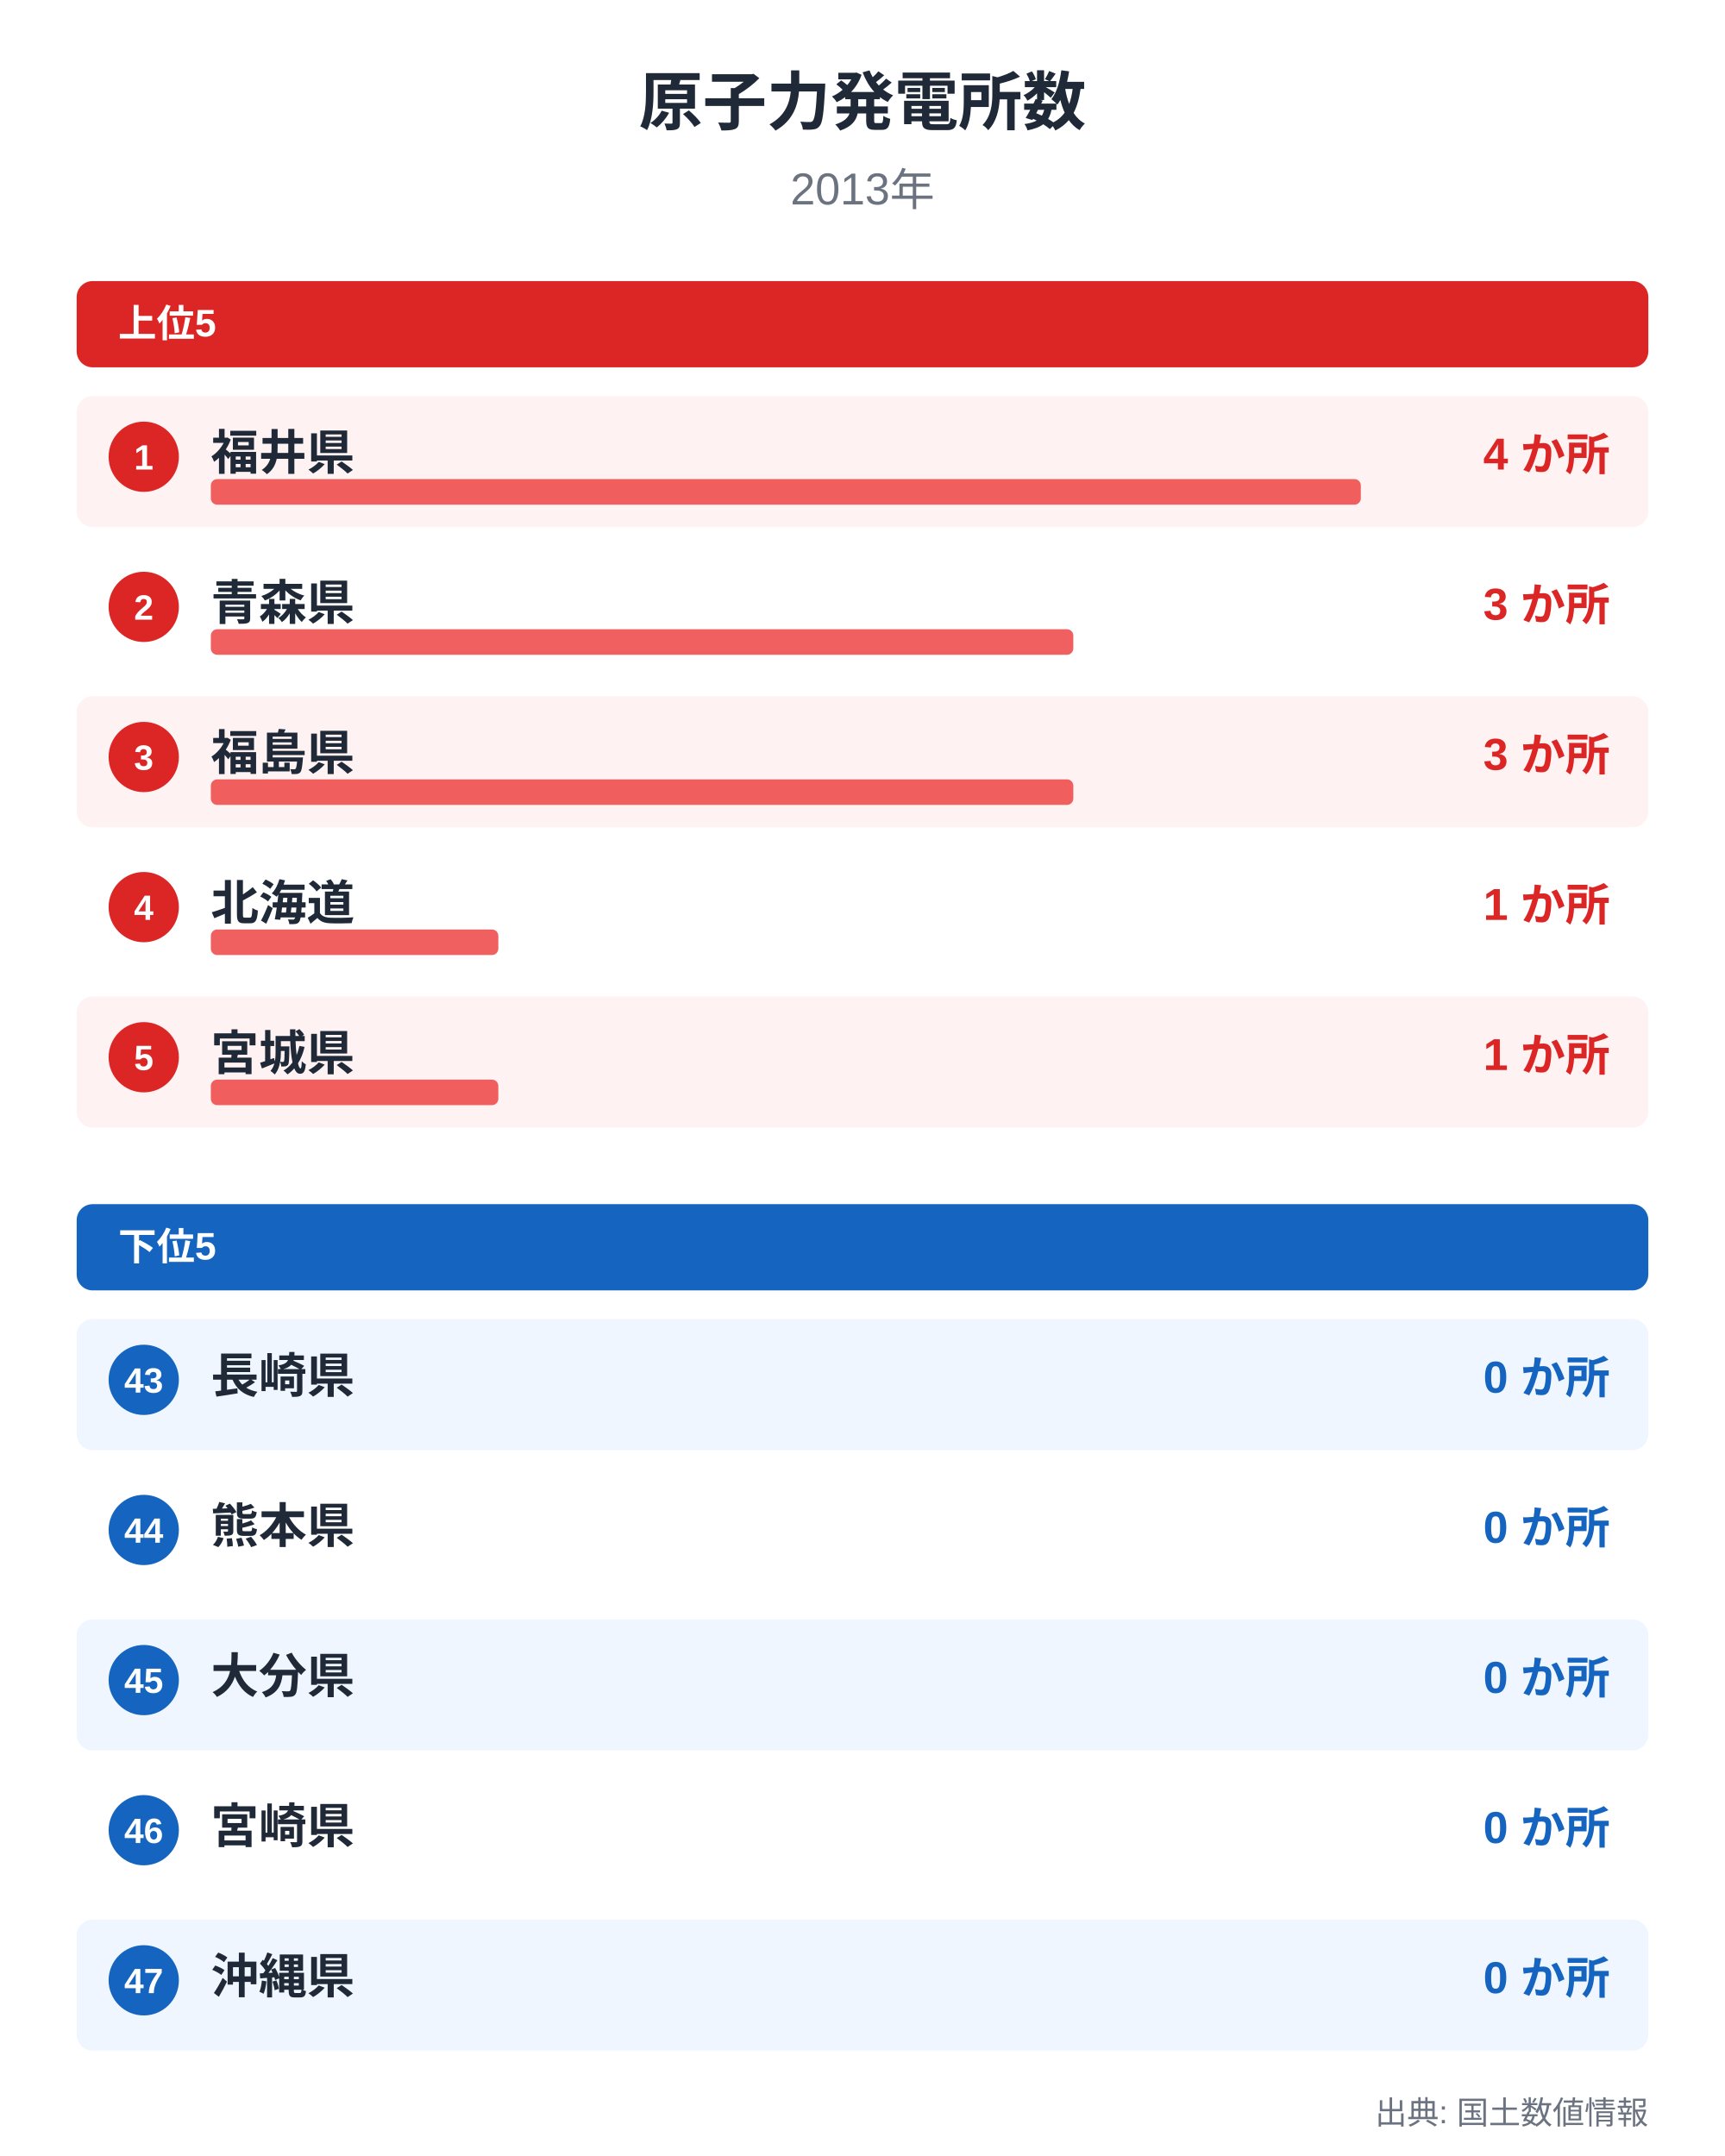
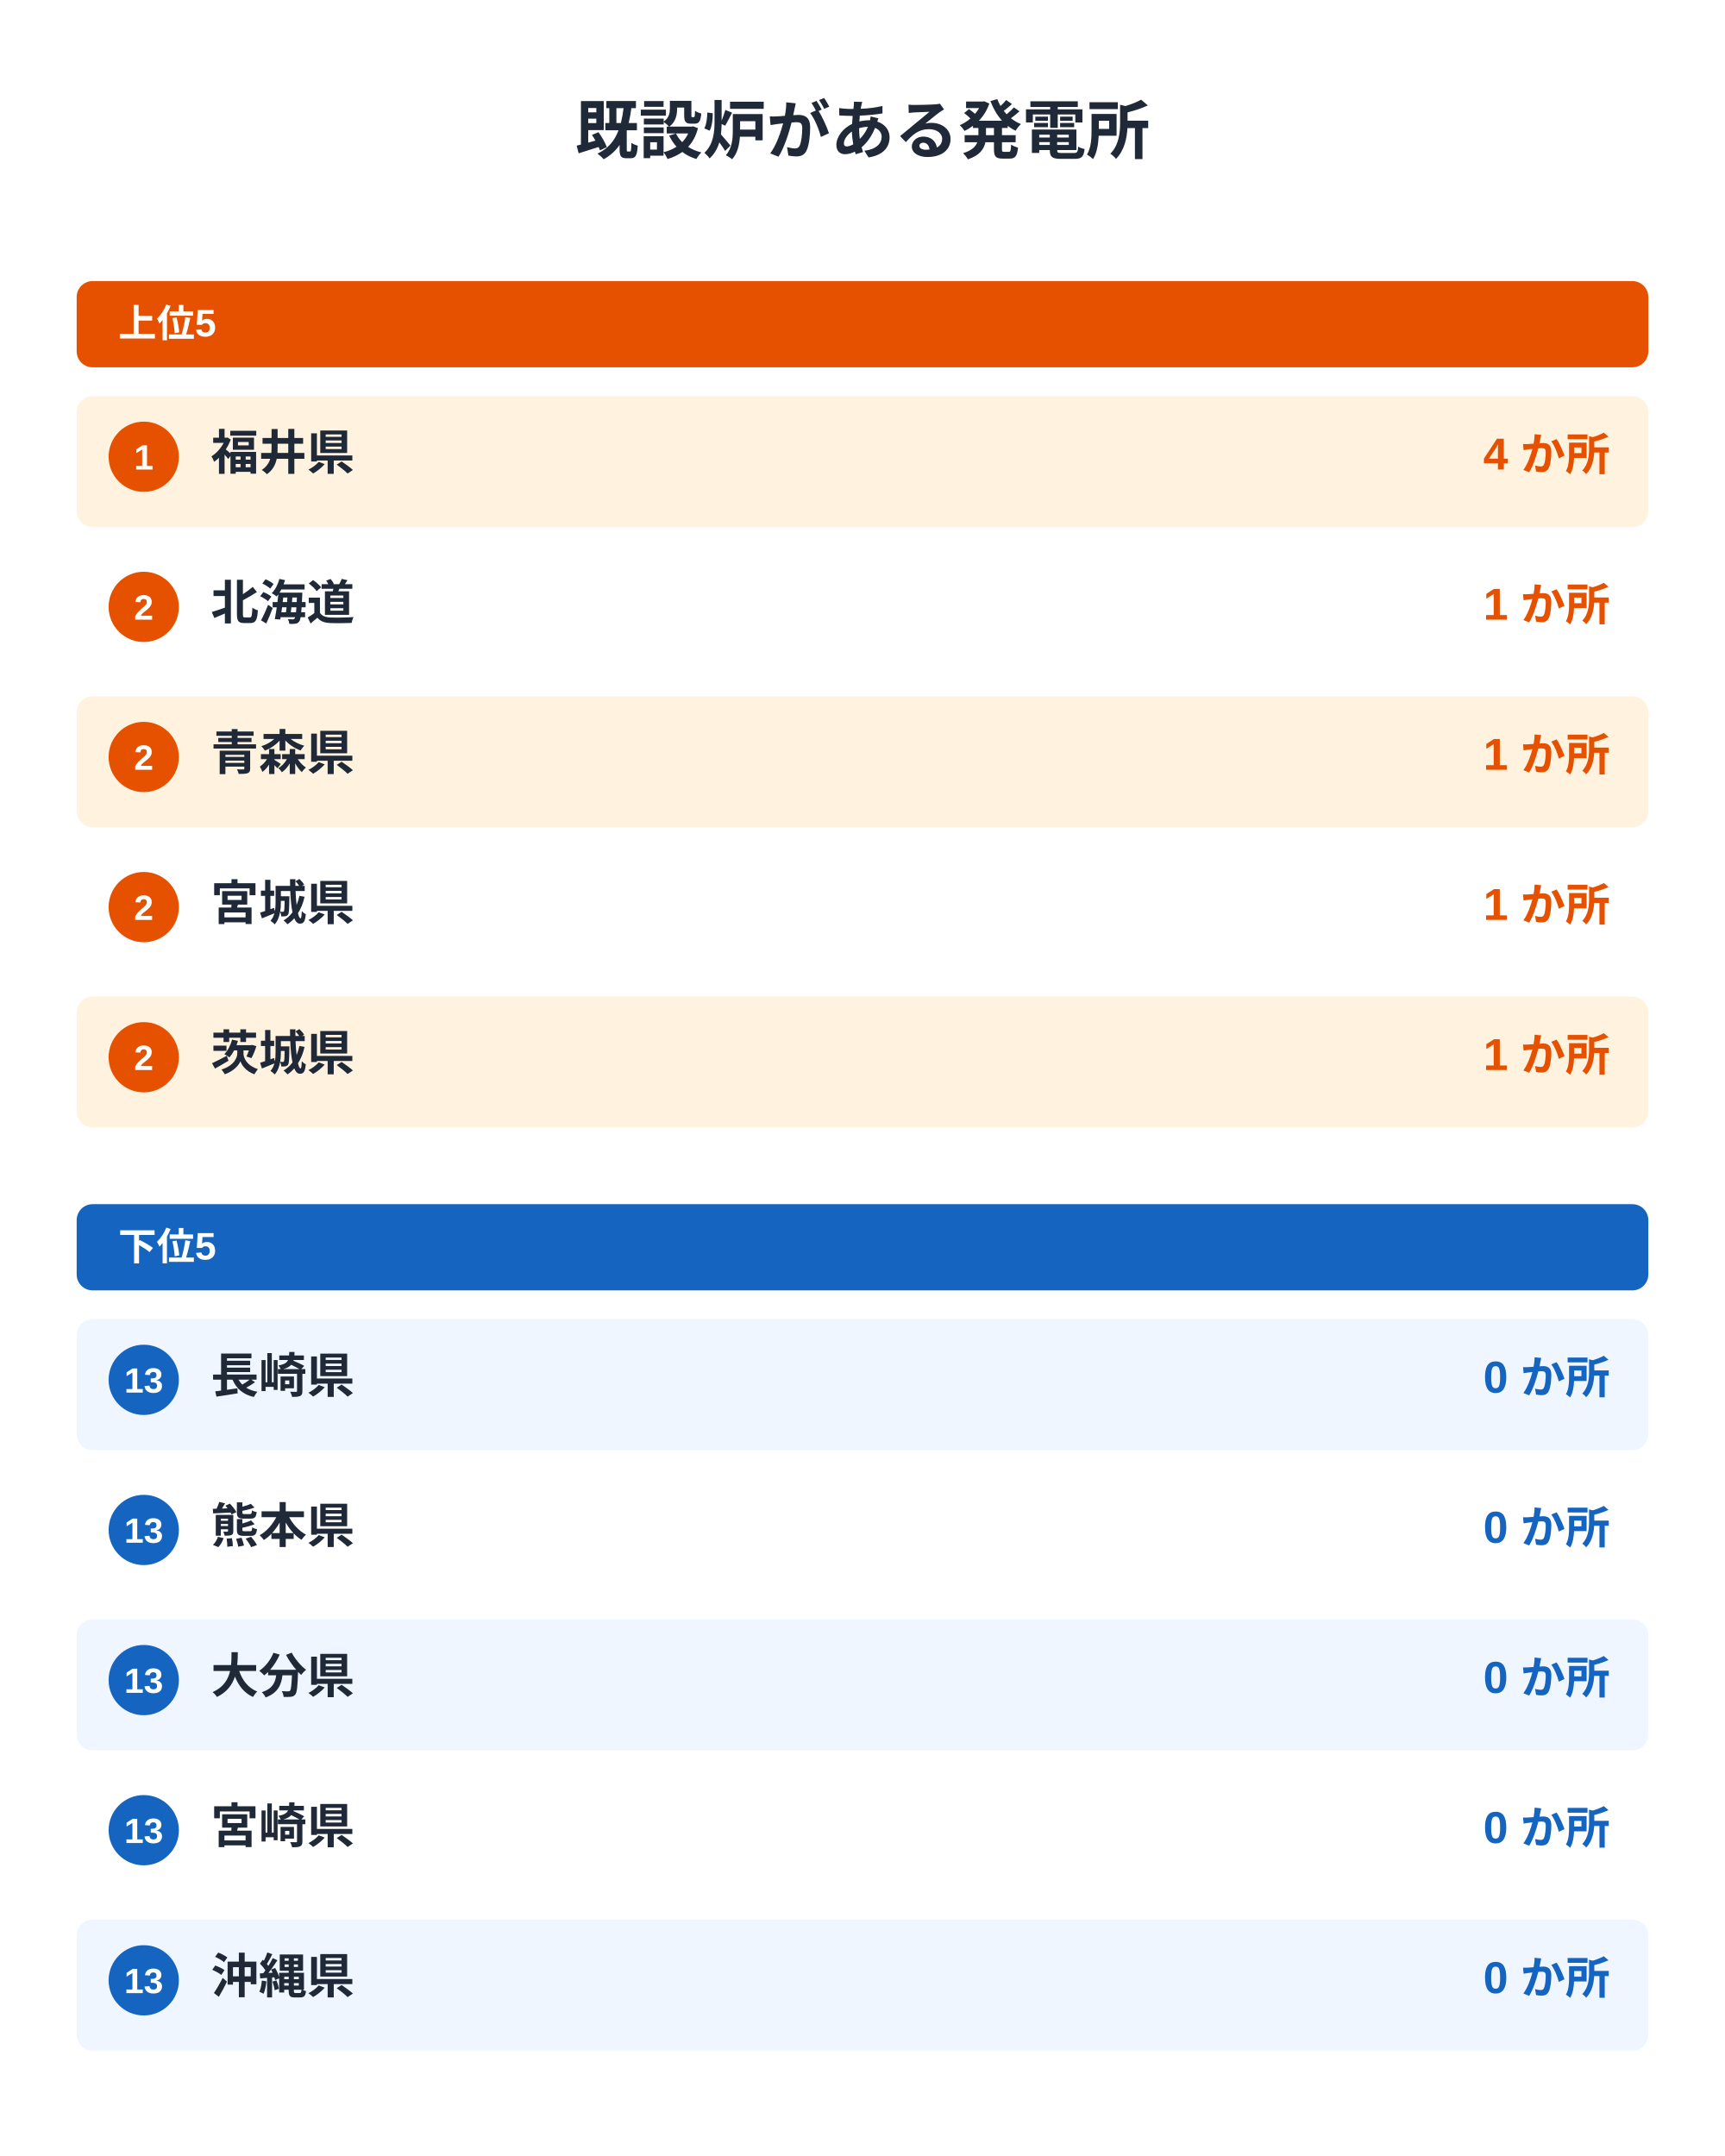
- <svg xmlns="http://www.w3.org/2000/svg" width="1080" height="1350" viewBox="0 0 1080 1350" font-family="'Helvetica Neue', Arial, 'Hiragino Kaku Gothic ProN', sans-serif" role="img" aria-label="原子力発電所数">
+ <svg xmlns="http://www.w3.org/2000/svg" width="1080" height="1350" viewBox="0 0 1080 1350" font-family="'Helvetica Neue', Arial, 'Hiragino Kaku Gothic ProN', sans-serif" role="img" aria-label="既設炉がある発電所">
  <style>
    .svg-bg{fill:#ffffff}
    .svg-plot{fill:#f9fafb}
    .svg-plot-border{stroke:#d1d5db}
    .svg-title{fill:#1f2937}
    .svg-axis{fill:#374151}
    .svg-tick{fill:#6b7280}
    .svg-grid{stroke:#e5e7eb}
    @media (prefers-color-scheme:dark){
    .svg-bg{fill:#0f172a}
    .svg-plot{fill:#1e293b}
    .svg-plot-border{stroke:#334155}
    .svg-title{fill:#e2e8f0}
    .svg-axis{fill:#cbd5e1}
    .svg-tick{fill:#94a3b8}
    .svg-grid{stroke:#334155}
    }
  </style>
  <rect width="1080" height="1350" class="svg-bg" />
-   <text x="540" y="78" text-anchor="middle" font-size="40" font-weight="bold" class="svg-title">原子力発電所数</text>
-   <text x="540" y="128" text-anchor="middle" font-size="28" class="svg-tick">2013年</text>
-   <rect x="48" y="176" width="984" height="54" rx="10" fill="#dc2626" />
+   <text x="540" y="96" text-anchor="middle" font-size="40" font-weight="bold" class="svg-title">既設炉がある発電所</text>
+   <rect x="48" y="176" width="984" height="54" rx="10" fill="#e65100" />
  <text x="74" y="211" font-size="24" font-weight="bold" fill="#ffffff">上位5</text>
-   <rect x="48" y="248" width="984" height="82" rx="10" fill="#fef2f2" />
-   <circle cx="90" cy="286" r="22" fill="#dc2626" />
+   <rect x="48" y="248" width="984" height="82" rx="10" fill="#fff3e0" />
+   <circle cx="90" cy="286" r="22" fill="#e65100" />
  <text x="90" y="294" text-anchor="middle" font-size="22" font-weight="bold" fill="#ffffff">1</text>
  <text x="132" y="294" font-size="30" font-weight="bold" fill="#1f2937">福井県</text>
-   <text x="1008" y="294" text-anchor="end" font-size="28" font-weight="700" fill="#dc2626">4 か所</text>
-   <rect x="132" y="300" width="720" height="16" rx="4" fill="#ef4444" opacity="0.85" />
+   <text x="1008" y="294" text-anchor="end" font-size="28" font-weight="700" fill="#e65100">4 か所</text>
  <rect x="48" y="342" width="984" height="82" rx="10" fill="#ffffff" />
-   <circle cx="90" cy="380" r="22" fill="#dc2626" />
+   <circle cx="90" cy="380" r="22" fill="#e65100" />
  <text x="90" y="388" text-anchor="middle" font-size="22" font-weight="bold" fill="#ffffff">2</text>
-   <text x="132" y="388" font-size="30" font-weight="bold" fill="#1f2937">青森県</text>
-   <text x="1008" y="388" text-anchor="end" font-size="28" font-weight="700" fill="#dc2626">3 か所</text>
-   <rect x="132" y="394" width="540" height="16" rx="4" fill="#ef4444" opacity="0.85" />
-   <rect x="48" y="436" width="984" height="82" rx="10" fill="#fef2f2" />
-   <circle cx="90" cy="474" r="22" fill="#dc2626" />
-   <text x="90" y="482" text-anchor="middle" font-size="22" font-weight="bold" fill="#ffffff">3</text>
-   <text x="132" y="482" font-size="30" font-weight="bold" fill="#1f2937">福島県</text>
-   <text x="1008" y="482" text-anchor="end" font-size="28" font-weight="700" fill="#dc2626">3 か所</text>
-   <rect x="132" y="488" width="540" height="16" rx="4" fill="#ef4444" opacity="0.85" />
+   <text x="132" y="388" font-size="30" font-weight="bold" fill="#1f2937">北海道</text>
+   <text x="1008" y="388" text-anchor="end" font-size="28" font-weight="700" fill="#e65100">1 か所</text>
+   <rect x="48" y="436" width="984" height="82" rx="10" fill="#fff3e0" />
+   <circle cx="90" cy="474" r="22" fill="#e65100" />
+   <text x="90" y="482" text-anchor="middle" font-size="22" font-weight="bold" fill="#ffffff">2</text>
+   <text x="132" y="482" font-size="30" font-weight="bold" fill="#1f2937">青森県</text>
+   <text x="1008" y="482" text-anchor="end" font-size="28" font-weight="700" fill="#e65100">1 か所</text>
  <rect x="48" y="530" width="984" height="82" rx="10" fill="#ffffff" />
-   <circle cx="90" cy="568" r="22" fill="#dc2626" />
-   <text x="90" y="576" text-anchor="middle" font-size="22" font-weight="bold" fill="#ffffff">4</text>
-   <text x="132" y="576" font-size="30" font-weight="bold" fill="#1f2937">北海道</text>
-   <text x="1008" y="576" text-anchor="end" font-size="28" font-weight="700" fill="#dc2626">1 か所</text>
-   <rect x="132" y="582" width="180" height="16" rx="4" fill="#ef4444" opacity="0.85" />
-   <rect x="48" y="624" width="984" height="82" rx="10" fill="#fef2f2" />
-   <circle cx="90" cy="662" r="22" fill="#dc2626" />
-   <text x="90" y="670" text-anchor="middle" font-size="22" font-weight="bold" fill="#ffffff">5</text>
-   <text x="132" y="670" font-size="30" font-weight="bold" fill="#1f2937">宮城県</text>
-   <text x="1008" y="670" text-anchor="end" font-size="28" font-weight="700" fill="#dc2626">1 か所</text>
-   <rect x="132" y="676" width="180" height="16" rx="4" fill="#ef4444" opacity="0.85" />
+   <circle cx="90" cy="568" r="22" fill="#e65100" />
+   <text x="90" y="576" text-anchor="middle" font-size="22" font-weight="bold" fill="#ffffff">2</text>
+   <text x="132" y="576" font-size="30" font-weight="bold" fill="#1f2937">宮城県</text>
+   <text x="1008" y="576" text-anchor="end" font-size="28" font-weight="700" fill="#e65100">1 か所</text>
+   <rect x="48" y="624" width="984" height="82" rx="10" fill="#fff3e0" />
+   <circle cx="90" cy="662" r="22" fill="#e65100" />
+   <text x="90" y="670" text-anchor="middle" font-size="22" font-weight="bold" fill="#ffffff">2</text>
+   <text x="132" y="670" font-size="30" font-weight="bold" fill="#1f2937">茨城県</text>
+   <text x="1008" y="670" text-anchor="end" font-size="28" font-weight="700" fill="#e65100">1 か所</text>
  <rect x="48" y="754" width="984" height="54" rx="10" fill="#1565c0" />
  <text x="74" y="789" font-size="24" font-weight="bold" fill="#ffffff">下位5</text>
  <rect x="48" y="826" width="984" height="82" rx="10" fill="#eff6ff" />
  <circle cx="90" cy="864" r="22" fill="#1565c0" />
-   <text x="90" y="872" text-anchor="middle" font-size="22" font-weight="bold" fill="#ffffff">43</text>
+   <text x="90" y="872" text-anchor="middle" font-size="22" font-weight="bold" fill="#ffffff">13</text>
  <text x="132" y="872" font-size="30" font-weight="bold" fill="#1f2937">長崎県</text>
  <text x="1008" y="872" text-anchor="end" font-size="28" font-weight="700" fill="#1565c0">0 か所</text>
-   <rect x="132" y="878" width="0" height="16" rx="4" fill="#42a5f5" opacity="0.85" />
  <rect x="48" y="920" width="984" height="82" rx="10" fill="#ffffff" />
  <circle cx="90" cy="958" r="22" fill="#1565c0" />
-   <text x="90" y="966" text-anchor="middle" font-size="22" font-weight="bold" fill="#ffffff">44</text>
+   <text x="90" y="966" text-anchor="middle" font-size="22" font-weight="bold" fill="#ffffff">13</text>
  <text x="132" y="966" font-size="30" font-weight="bold" fill="#1f2937">熊本県</text>
  <text x="1008" y="966" text-anchor="end" font-size="28" font-weight="700" fill="#1565c0">0 か所</text>
-   <rect x="132" y="972" width="0" height="16" rx="4" fill="#42a5f5" opacity="0.85" />
  <rect x="48" y="1014" width="984" height="82" rx="10" fill="#eff6ff" />
  <circle cx="90" cy="1052" r="22" fill="#1565c0" />
-   <text x="90" y="1060" text-anchor="middle" font-size="22" font-weight="bold" fill="#ffffff">45</text>
+   <text x="90" y="1060" text-anchor="middle" font-size="22" font-weight="bold" fill="#ffffff">13</text>
  <text x="132" y="1060" font-size="30" font-weight="bold" fill="#1f2937">大分県</text>
  <text x="1008" y="1060" text-anchor="end" font-size="28" font-weight="700" fill="#1565c0">0 か所</text>
-   <rect x="132" y="1066" width="0" height="16" rx="4" fill="#42a5f5" opacity="0.85" />
  <rect x="48" y="1108" width="984" height="82" rx="10" fill="#ffffff" />
  <circle cx="90" cy="1146" r="22" fill="#1565c0" />
-   <text x="90" y="1154" text-anchor="middle" font-size="22" font-weight="bold" fill="#ffffff">46</text>
+   <text x="90" y="1154" text-anchor="middle" font-size="22" font-weight="bold" fill="#ffffff">13</text>
  <text x="132" y="1154" font-size="30" font-weight="bold" fill="#1f2937">宮崎県</text>
  <text x="1008" y="1154" text-anchor="end" font-size="28" font-weight="700" fill="#1565c0">0 か所</text>
-   <rect x="132" y="1160" width="0" height="16" rx="4" fill="#42a5f5" opacity="0.85" />
  <rect x="48" y="1202" width="984" height="82" rx="10" fill="#eff6ff" />
  <circle cx="90" cy="1240" r="22" fill="#1565c0" />
-   <text x="90" y="1248" text-anchor="middle" font-size="22" font-weight="bold" fill="#ffffff">47</text>
+   <text x="90" y="1248" text-anchor="middle" font-size="22" font-weight="bold" fill="#ffffff">13</text>
  <text x="132" y="1248" font-size="30" font-weight="bold" fill="#1f2937">沖縄県</text>
  <text x="1008" y="1248" text-anchor="end" font-size="28" font-weight="700" fill="#1565c0">0 か所</text>
-   <rect x="132" y="1254" width="0" height="16" rx="4" fill="#42a5f5" opacity="0.85" />
-   <text x="1032" y="1330" text-anchor="end" font-size="20" class="svg-tick">出典: 国土数値情報</text>
</svg>
